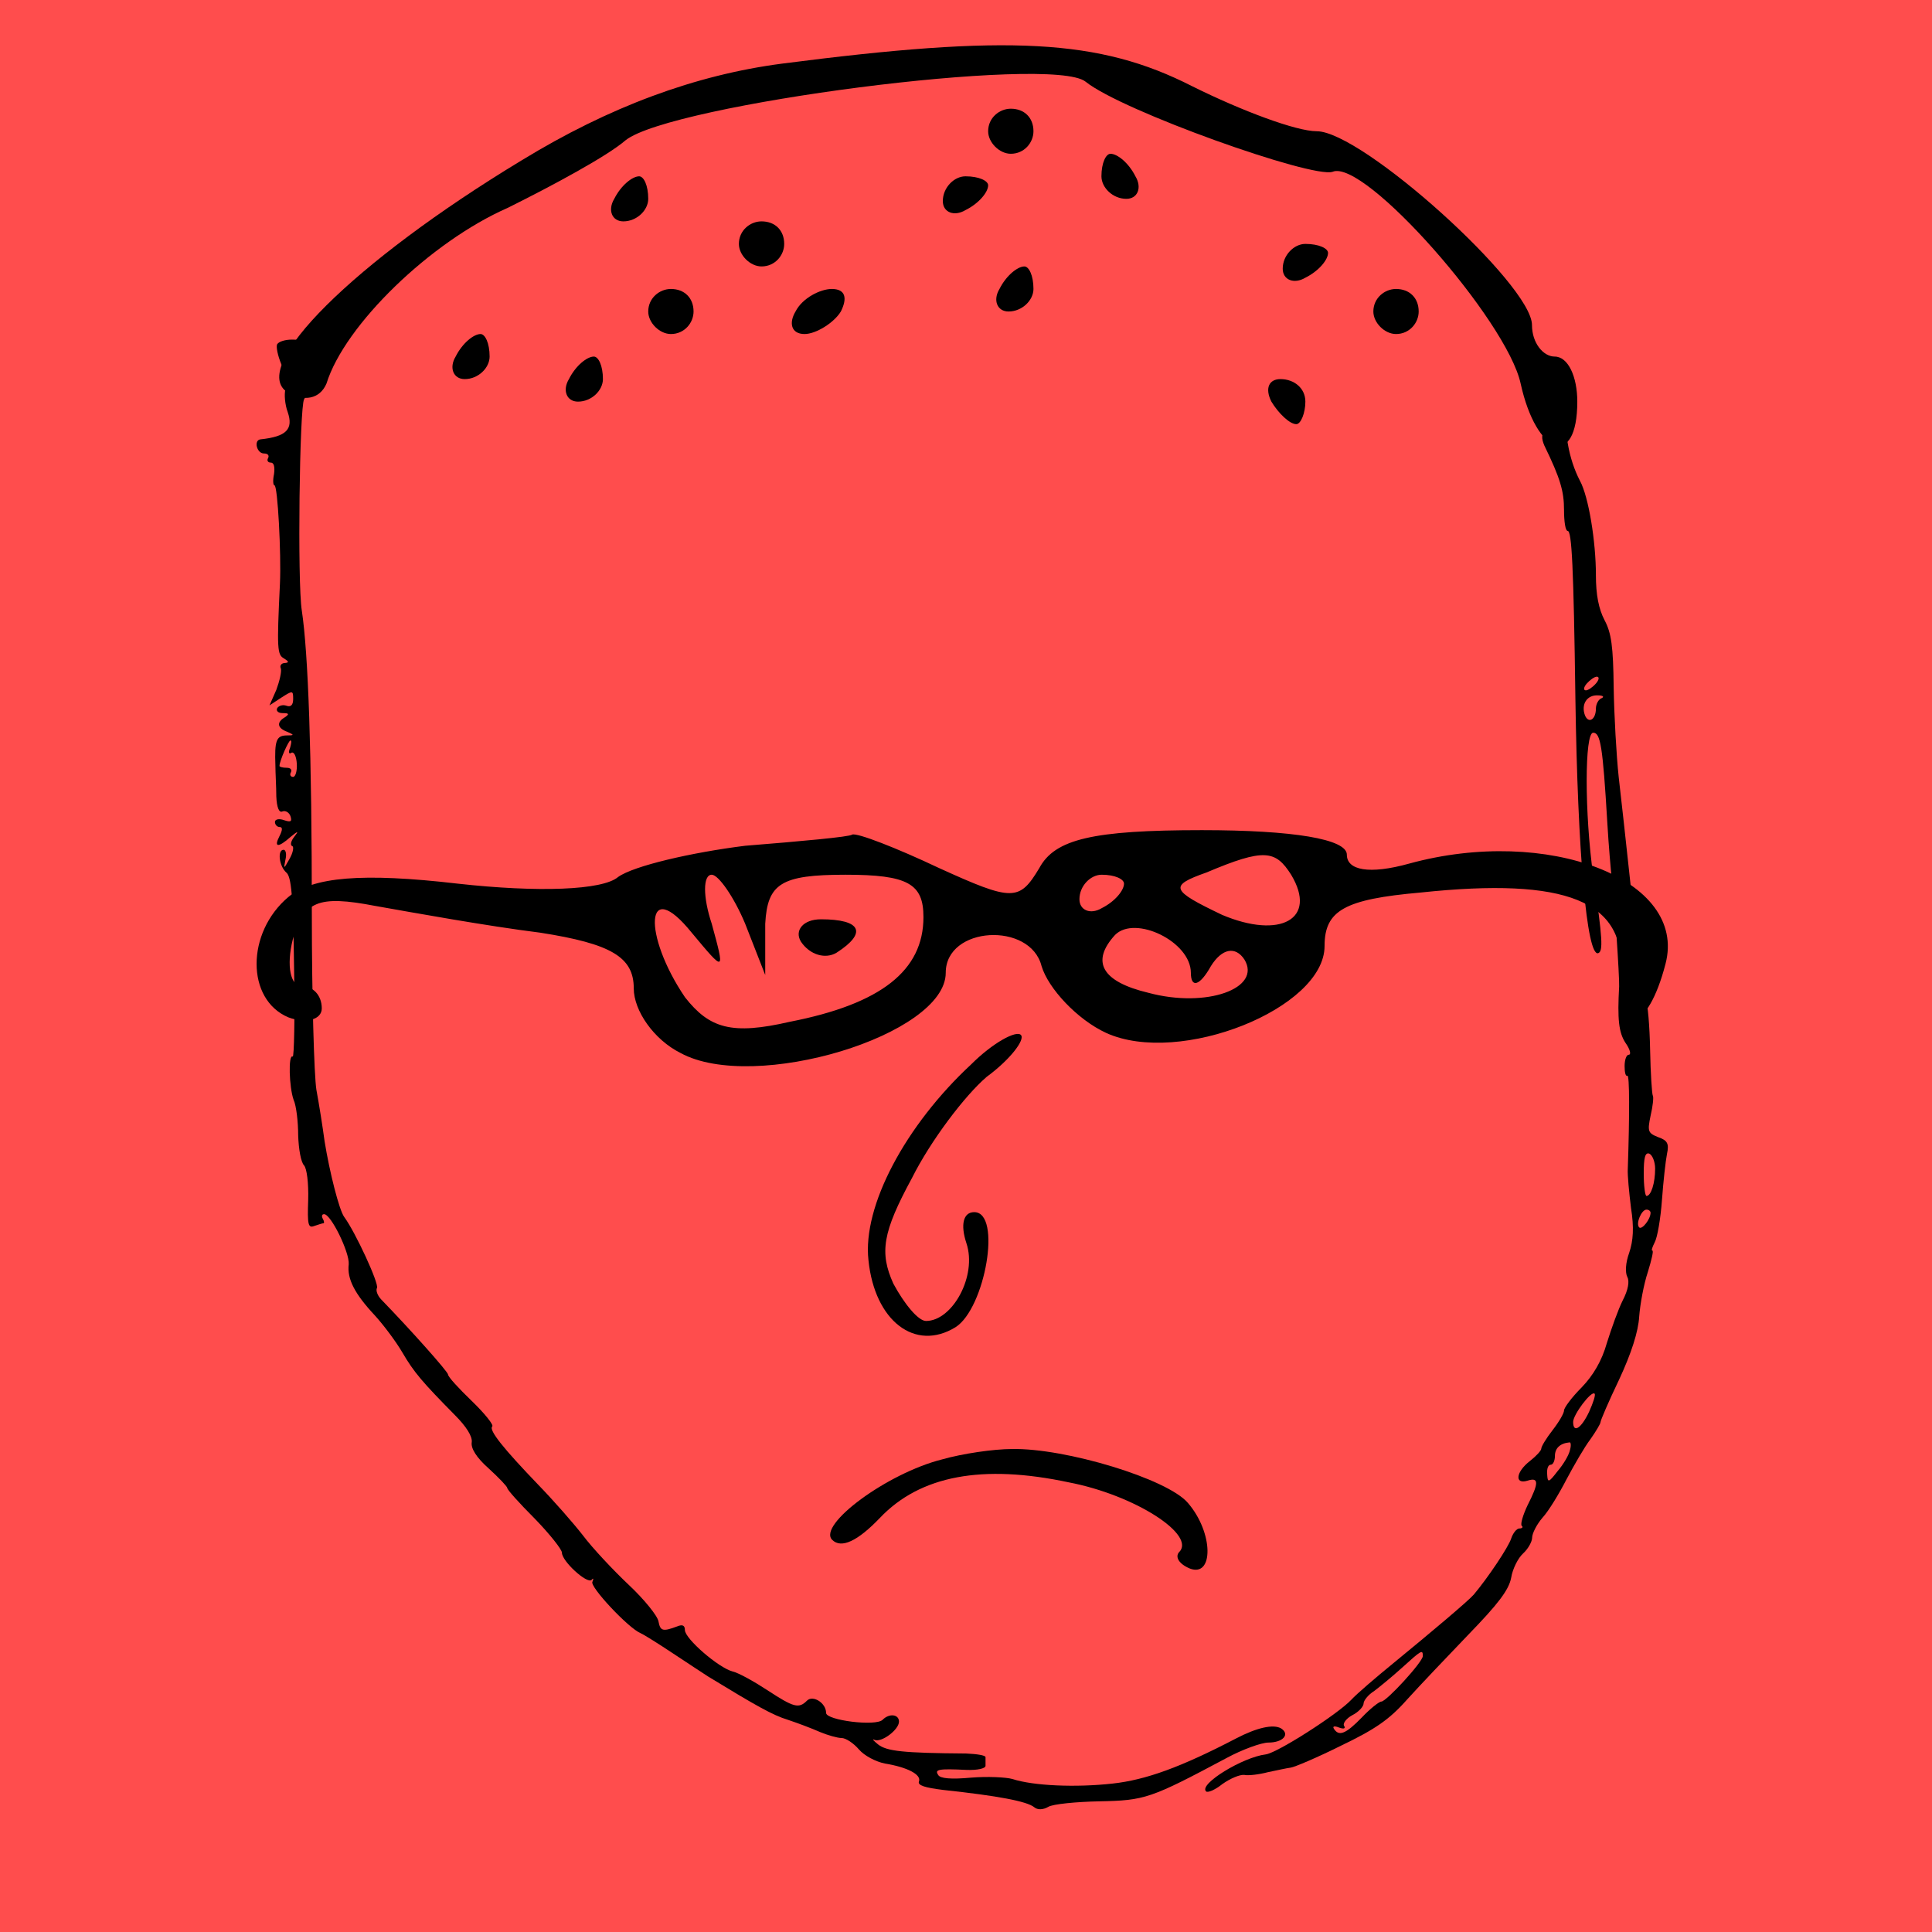
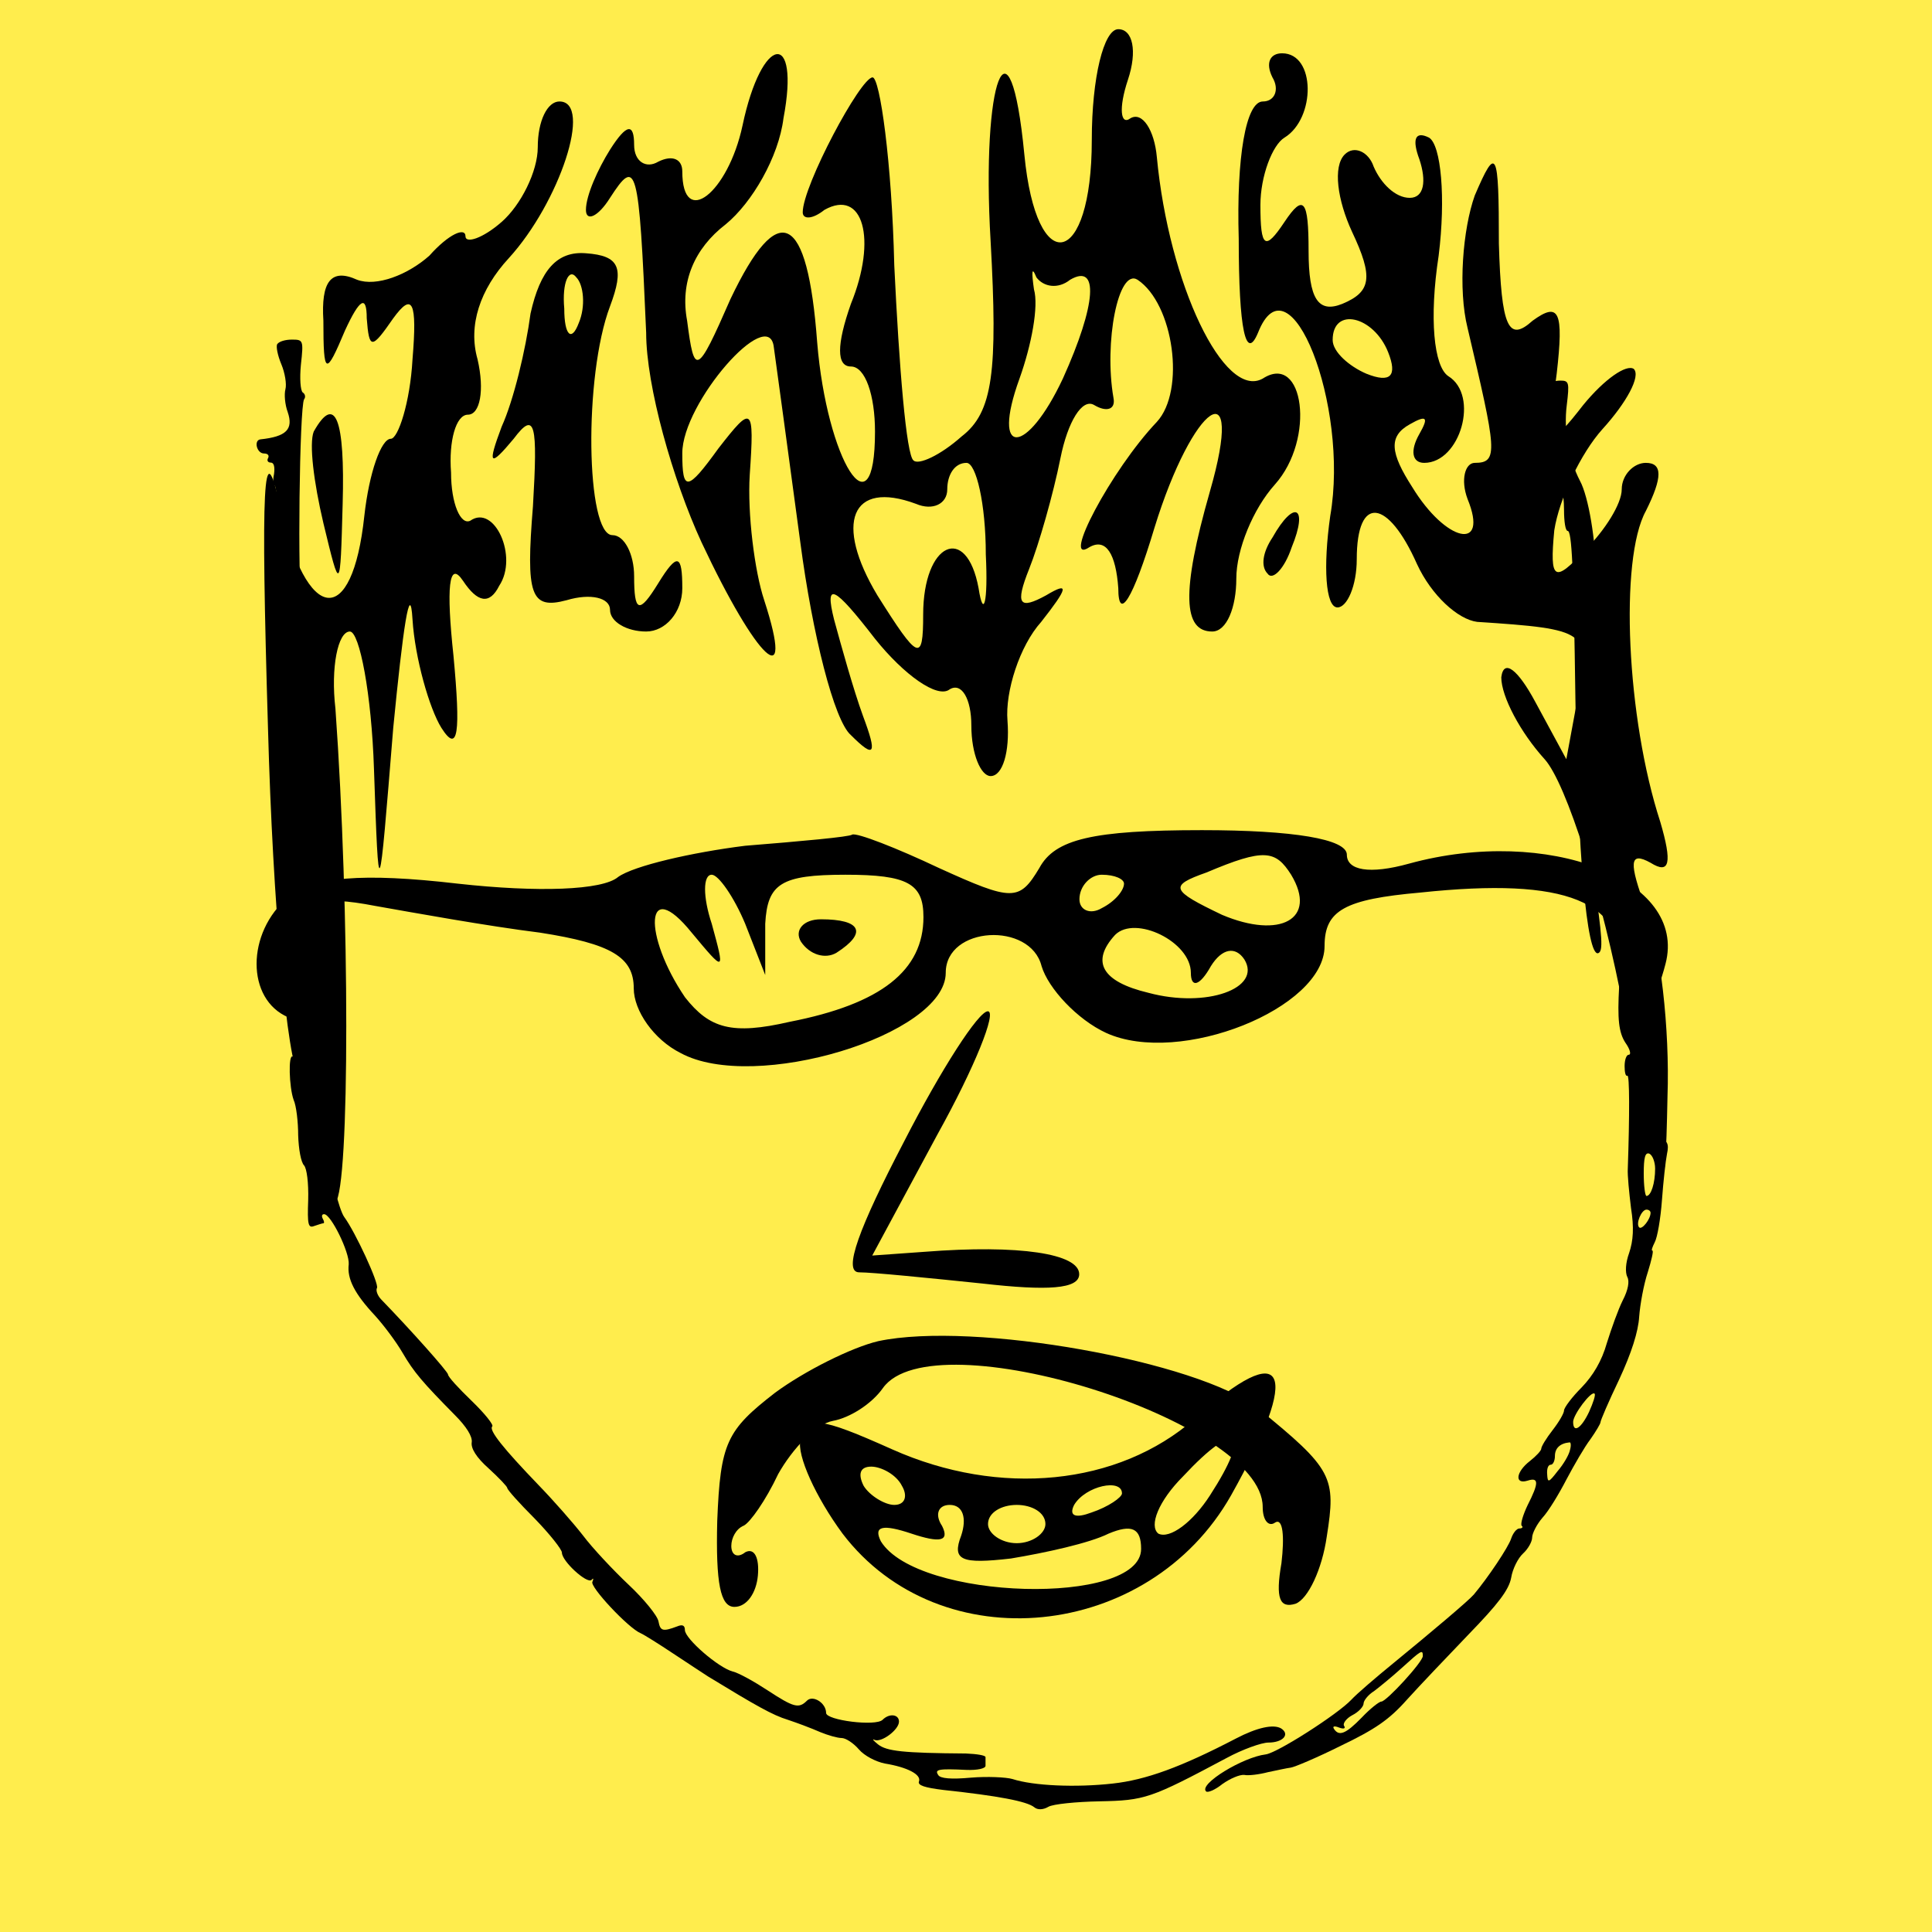
<svg xmlns="http://www.w3.org/2000/svg" width="256" height="256" viewBox="0 0 256 256" fill="none">
-   <g id="Frame 41">
-     <rect width="256" height="256" fill="#FF4D4D" />
+   <g id="Frame 44">
+     <rect width="256" height="256" fill="#FFED4D" />
  </g>
  <g id="head">
    <path id="Vector" d="M36.733 45.604C36.552 45.905 36.794 47.112 37.276 48.259C37.759 49.406 38.001 50.915 37.82 51.579C37.639 52.243 37.759 53.631 38.121 54.597C38.906 56.89 37.94 57.856 34.5 58.218C33.595 58.339 34.017 60.089 34.983 60.089C35.466 60.089 35.707 60.331 35.526 60.693C35.345 60.995 35.466 61.296 35.888 61.296C36.311 61.296 36.431 61.9 36.311 62.805C36.13 63.65 36.19 64.314 36.371 64.314C36.794 64.314 37.276 73.428 37.095 77.291C36.673 86.043 36.733 86.767 37.639 87.25C38.303 87.672 38.303 87.793 37.759 87.853C37.276 87.853 37.035 88.216 37.216 88.578C37.337 89 37.035 90.268 36.612 91.415L35.707 93.467L37.276 92.441C38.785 91.475 38.846 91.475 38.846 92.622C38.846 93.406 38.544 93.708 38.001 93.527C37.518 93.346 36.975 93.467 36.733 93.829C36.552 94.191 36.854 94.493 37.458 94.493C38.303 94.493 38.363 94.613 37.759 95.036C36.612 95.7 36.733 96.484 38.061 96.967C39.027 97.39 39.027 97.45 37.88 97.45C36.612 97.51 36.371 98.174 36.492 101.434C36.492 102.399 36.612 104.27 36.612 105.538C36.673 106.987 36.975 107.711 37.397 107.53C37.82 107.349 38.303 107.65 38.484 108.133C38.725 108.858 38.544 108.978 37.639 108.677C36.975 108.435 36.431 108.556 36.431 108.918C36.431 109.28 36.733 109.582 37.035 109.582C37.458 109.582 37.458 109.944 37.035 110.789C36.25 112.298 36.854 112.358 38.484 110.91C39.51 110.065 39.63 110.065 38.966 110.91C38.544 111.453 38.423 111.996 38.725 112.117C38.966 112.177 38.846 112.962 38.363 113.807C37.578 115.195 37.578 115.195 37.82 113.928C38.001 113.203 37.88 112.6 37.578 112.6C36.733 112.6 36.975 114.773 37.94 115.618C38.604 116.161 38.846 118.696 38.966 128.293C39.087 134.871 38.966 140.122 38.785 140.002C38.182 139.64 38.303 144.046 38.906 145.736C39.268 146.52 39.51 148.693 39.51 150.444C39.57 152.254 39.872 154.005 40.294 154.427C40.656 154.85 40.898 156.721 40.837 159.014C40.717 162.273 40.837 162.756 41.622 162.455C42.165 162.273 42.709 162.092 42.829 162.092C43.01 162.092 42.95 161.791 42.769 161.489C42.588 161.127 42.648 160.885 42.95 160.885C43.855 160.885 46.33 165.955 46.209 167.525C45.968 169.456 46.994 171.448 49.71 174.345C50.857 175.612 52.486 177.785 53.331 179.234C54.84 181.829 55.987 183.157 60.272 187.503C61.781 189.012 62.626 190.339 62.506 191.124C62.385 191.909 63.109 193.116 64.739 194.564C66.127 195.832 67.213 196.979 67.213 197.16C67.213 197.401 68.843 199.212 70.835 201.204C72.827 203.256 74.456 205.308 74.456 205.73C74.456 206.877 77.776 209.895 78.379 209.352C78.621 209.05 78.681 209.171 78.5 209.593C78.078 210.197 83.268 215.75 84.898 216.414C85.32 216.595 87.252 217.802 89.244 219.13C91.236 220.458 93.288 221.785 93.831 222.147C100.168 226.01 102.402 227.278 104.393 227.881C105.661 228.304 107.592 229.028 108.679 229.511C109.705 229.934 110.972 230.296 111.515 230.296C112.059 230.296 113.085 230.96 113.809 231.805C114.533 232.65 116.042 233.434 117.249 233.676C120.207 234.159 122.078 235.124 121.776 236.03C121.535 236.573 122.561 236.875 124.975 237.176C132.278 237.961 136.081 238.685 137.046 239.47C137.469 239.832 138.193 239.832 138.917 239.41C139.521 239.047 142.599 238.746 145.677 238.685C151.713 238.565 152.437 238.323 162.517 232.951C164.629 231.805 167.164 230.899 168.07 230.899C170.001 230.899 170.967 229.813 169.76 229.028C168.734 228.425 166.561 228.907 163.784 230.356C156.481 234.159 151.834 235.849 147.428 236.331C142.539 236.875 136.926 236.633 134.149 235.728C133.304 235.486 130.83 235.366 128.657 235.547C126.061 235.788 124.552 235.667 124.311 235.185C123.828 234.46 124.311 234.34 128.053 234.521C129.502 234.581 130.588 234.34 130.588 233.977C130.588 233.615 130.588 233.132 130.588 232.831C130.588 232.589 129.441 232.408 127.993 232.348C119.664 232.287 117.491 232.046 116.344 231.141C115.74 230.658 115.499 230.356 115.861 230.537C116.766 230.96 119.12 229.209 119.12 228.123C119.12 227.157 117.853 226.976 116.948 227.881C116.042 228.787 109.463 227.942 109.463 226.976C109.463 225.648 107.713 224.562 106.928 225.346C105.842 226.433 105.178 226.252 101.677 223.958C99.927 222.811 97.875 221.665 97.09 221.484C95.219 221.001 90.753 217.138 90.753 215.991C90.753 215.388 90.451 215.206 89.727 215.508C87.795 216.233 87.493 216.112 87.252 214.844C87.131 214.12 85.381 211.947 83.329 210.016C81.277 208.084 78.5 205.127 77.233 203.437C75.965 201.807 73.309 198.789 71.378 196.798C66.731 191.969 64.739 189.494 65.222 189.012C65.463 188.83 64.196 187.261 62.506 185.632C60.755 183.942 59.367 182.433 59.367 182.131C59.367 181.769 54.418 176.216 50.555 172.232C50.012 171.689 49.77 170.965 49.951 170.663C50.253 170.12 47.115 163.3 45.606 161.247C44.942 160.342 43.674 155.332 43.01 151.228C42.769 149.417 42.286 146.339 41.924 144.408C41.622 142.537 41.32 132.035 41.32 121.17C41.32 99.623 40.837 86.525 39.992 80.912C39.389 77.17 39.691 53.933 40.294 52.907C40.536 52.605 40.415 52.182 40.113 52.001C39.811 51.76 39.691 50.13 39.872 48.32C40.234 45.06 40.173 45 38.665 45C37.82 45 36.975 45.241 36.733 45.604ZM38.423 99.14C38.182 99.683 38.303 99.985 38.604 99.744C38.966 99.563 39.268 100.227 39.328 101.192C39.389 102.158 39.148 102.943 38.846 102.943C38.484 102.943 38.363 102.641 38.544 102.339C38.725 101.977 38.484 101.735 38.001 101.735C37.458 101.735 37.035 101.615 37.035 101.494C37.035 100.83 38.242 98.114 38.484 98.114C38.665 98.114 38.604 98.537 38.423 99.14Z" fill="black" />
    <path id="Vector_2" d="M205.129 51.036C204.948 51.337 204.948 52.605 205.189 53.752C205.431 55.14 205.31 56.226 204.827 56.77C204.224 57.494 204.224 58.097 204.646 59.063C206.759 63.409 207.241 65.099 207.241 67.573C207.241 69.082 207.422 70.35 207.724 70.35C208.267 70.35 208.509 74.937 208.75 92.682C209.052 112.962 210.259 126.784 211.768 126.301C212.432 126.059 212.372 124.43 211.104 115.98C209.957 107.771 209.957 97.088 211.104 97.088C212.07 97.088 212.372 98.838 212.975 108.978C213.156 112.117 213.458 115.497 213.579 116.523C213.881 118.816 214.605 129.5 214.545 130.707C214.303 135.052 214.484 136.803 215.39 138.191C215.993 139.036 216.174 139.76 215.812 139.76C215.51 139.76 215.269 140.424 215.269 141.269C215.269 142.054 215.39 142.657 215.631 142.537C215.933 142.356 215.933 147.848 215.691 154.85C215.631 155.695 215.872 158.048 216.114 160.04C216.536 162.696 216.416 164.386 215.872 166.016C215.39 167.343 215.329 168.611 215.631 169.214C215.933 169.758 215.752 170.904 215.027 172.293C214.424 173.5 213.519 176.035 212.915 177.966C212.251 180.32 211.104 182.252 209.595 183.821C208.267 185.149 207.241 186.537 207.241 186.899C207.241 187.261 206.578 188.408 205.733 189.494C204.888 190.581 204.224 191.667 204.224 191.969C204.224 192.21 203.56 192.935 202.715 193.599C200.844 195.047 200.663 196.737 202.413 196.194C203.922 195.711 203.922 196.496 202.413 199.453C201.809 200.721 201.447 201.928 201.628 202.169C201.87 202.35 201.689 202.531 201.326 202.531C200.964 202.531 200.481 203.135 200.24 203.859C199.878 205.006 197.162 209.05 195.291 211.283C194.566 212.128 189.617 216.293 184.608 220.397C182.314 222.268 179.779 224.441 179.055 225.226C177.244 227.157 169.217 232.287 167.708 232.469C164.69 232.831 158.835 236.392 159.801 237.357C159.982 237.599 161.008 237.176 161.974 236.392C163 235.667 164.267 235.124 164.871 235.185C165.414 235.305 166.863 235.124 168.009 234.822C169.156 234.581 170.544 234.279 171.027 234.219C171.51 234.159 174.528 232.891 177.667 231.322C182.193 229.149 184.064 227.881 186.418 225.226C188.108 223.355 191.79 219.492 194.627 216.534C198.49 212.551 199.938 210.68 200.24 209.05C200.421 207.903 201.145 206.455 201.809 205.851C202.473 205.248 203.016 204.282 203.016 203.739C203.016 203.195 203.62 201.988 204.405 201.083C205.189 200.238 206.578 197.944 207.543 196.073C208.569 194.142 209.957 191.728 210.742 190.702C211.466 189.675 212.07 188.649 212.07 188.468C212.07 188.227 213.156 185.692 214.545 182.795C216.174 179.294 217.08 176.457 217.2 174.466C217.321 172.836 217.804 170.18 218.347 168.551C218.83 166.981 219.132 165.714 218.951 165.714C218.77 165.714 218.951 165.231 219.252 164.627C219.615 163.963 220.037 161.489 220.218 159.014C220.399 156.54 220.701 153.823 220.882 152.918C221.184 151.53 220.942 151.107 219.735 150.685C218.347 150.142 218.287 149.9 218.709 147.848C219.011 146.581 219.132 145.373 219.011 145.192C218.89 145.011 218.709 142.235 218.649 139.096C218.589 136.018 218.347 132.94 218.045 132.397C217.744 131.854 217.381 130.103 217.261 128.474C216.838 124.49 215.209 109.159 214.484 102.943C214.182 100.106 213.881 94.794 213.82 91.052C213.76 85.68 213.519 83.87 212.613 82.18C211.829 80.671 211.466 78.8 211.466 76.204C211.466 71.738 210.501 65.823 209.354 63.711C207.845 60.813 207.181 57.011 207.604 53.691C207.966 50.673 207.905 50.432 206.759 50.432C206.034 50.432 205.31 50.673 205.129 51.036ZM211.466 90.569C211.044 91.052 210.44 91.475 210.139 91.475C209.776 91.475 209.837 91.052 210.259 90.569C210.682 90.087 211.285 89.664 211.587 89.664C211.949 89.664 211.889 90.087 211.466 90.569ZM212.251 92.501C211.829 92.622 211.466 93.285 211.466 93.889C211.466 95.338 210.501 95.941 210.018 94.794C209.475 93.346 210.259 92.078 211.708 92.139C212.372 92.139 212.613 92.32 212.251 92.501ZM219.313 154.85C219.313 156.781 218.77 158.471 218.166 158.471C217.985 158.471 217.804 157.143 217.804 155.513C217.804 153.401 217.985 152.677 218.528 152.858C218.951 153.039 219.313 153.944 219.313 154.85ZM218.709 160.704C218.709 161.549 217.562 162.998 217.2 162.636C216.717 162.153 217.502 160.282 218.166 160.282C218.468 160.282 218.709 160.463 218.709 160.704ZM210.561 187.08C209.535 189.253 208.449 189.977 208.449 188.408C208.449 187.442 210.863 184.243 211.285 184.666C211.466 184.787 211.104 185.873 210.561 187.08ZM208.026 192.15C207.905 192.754 207.181 194.021 206.396 194.927C205.189 196.496 205.069 196.496 205.008 195.349C204.948 194.625 205.129 194.082 205.491 194.082C205.793 194.082 206.034 193.538 206.034 192.935C206.034 191.909 206.698 191.245 207.966 191.124C208.147 191.064 208.207 191.547 208.026 192.15ZM188.531 219.431C188.531 220.216 183.702 225.467 183.038 225.467C182.737 225.467 181.529 226.433 180.443 227.58C178.33 229.752 177.425 230.115 176.761 229.089C176.52 228.726 176.822 228.666 177.425 228.907C178.089 229.149 178.33 229.028 178.089 228.666C177.908 228.364 178.391 227.7 179.175 227.278C180.02 226.855 180.684 226.131 180.684 225.709C180.684 225.346 181.288 224.562 182.073 224.079C182.797 223.536 184.487 222.147 185.754 221.001C188.35 218.647 188.531 218.526 188.531 219.431Z" fill="black" />
  </g>
  <g id="hair">
-     <path id="Vector" d="M103.61 8.433C92.201 9.926 80.791 14.106 69.081 21.272C46.862 34.707 32.75 48.74 38.155 52.024C40.257 53.218 42.358 52.92 43.259 50.83C45.661 43.067 57.071 32.02 67.279 27.542C73.285 24.556 80.491 20.674 82.893 18.585C88.898 13.807 139.341 7.239 143.845 10.822C148.649 14.703 173.87 23.66 176.572 22.765C180.776 20.973 199.692 42.47 201.494 50.83C203.595 60.384 209 62.175 209 53.218C209 49.934 207.799 47.247 205.997 47.247C204.496 47.247 202.995 45.456 202.995 43.067C202.995 37.693 180.476 17.39 174.471 17.39C171.768 17.39 164.562 14.703 157.957 11.419C145.646 5.149 133.636 4.552 103.61 8.433Z" fill="black" />
-     <path id="Vector_2" d="M130.934 17.39C130.934 18.883 132.435 20.376 133.936 20.376C135.738 20.376 136.939 18.883 136.939 17.39C136.939 15.599 135.738 14.405 133.936 14.405C132.435 14.405 130.934 15.599 130.934 17.39Z" fill="black" />
-     <path id="Vector_3" d="M145.946 23.362C145.946 24.855 147.448 26.347 149.249 26.347C150.751 26.347 151.351 24.855 150.45 23.362C149.549 21.57 148.048 20.376 147.147 20.376C146.547 20.376 145.946 21.57 145.946 23.362Z" fill="black" />
-     <path id="Vector_4" d="M81.391 26.347C80.491 27.84 81.091 29.333 82.593 29.333C84.394 29.333 85.895 27.84 85.895 26.347C85.895 24.556 85.295 23.362 84.694 23.362C83.793 23.362 82.292 24.556 81.391 26.347Z" fill="black" />
-     <path id="Vector_5" d="M124.929 26.646C124.929 28.139 126.43 28.736 127.931 27.84C129.733 26.944 130.934 25.452 130.934 24.556C130.934 23.959 129.733 23.362 127.931 23.362C126.43 23.362 124.929 24.855 124.929 26.646Z" fill="black" />
-     <path id="Vector_6" d="M97.906 32.319C97.906 33.812 99.407 35.304 100.908 35.304C102.71 35.304 103.911 33.812 103.911 32.319C103.911 30.527 102.71 29.333 100.908 29.333C99.407 29.333 97.906 30.527 97.906 32.319Z" fill="black" />
-     <path id="Vector_7" d="M169.967 35.603C169.967 37.096 171.468 37.693 172.969 36.797C174.771 35.901 175.972 34.409 175.972 33.513C175.972 32.916 174.771 32.319 172.969 32.319C171.468 32.319 169.967 33.812 169.967 35.603Z" fill="black" />
-     <path id="Vector_8" d="M132.435 38.29C131.534 39.783 132.135 41.276 133.636 41.276C135.437 41.276 136.939 39.783 136.939 38.29C136.939 36.499 136.338 35.304 135.738 35.304C134.837 35.304 133.336 36.499 132.435 38.29Z" fill="black" />
-     <path id="Vector_9" d="M85.895 41.276C85.895 42.769 87.397 44.261 88.898 44.261C90.7 44.261 91.9 42.769 91.9 41.276C91.9 39.484 90.7 38.29 88.898 38.29C87.397 38.29 85.895 39.484 85.895 41.276Z" fill="black" />
-     <path id="Vector_10" d="M105.412 41.276C104.511 42.769 104.811 44.261 106.613 44.261C108.114 44.261 110.516 42.769 111.417 41.276C112.318 39.484 112.018 38.29 110.216 38.29C108.715 38.29 106.313 39.484 105.412 41.276Z" fill="black" />
-     <path id="Vector_11" d="M181.977 41.276C181.977 42.769 183.478 44.261 184.98 44.261C186.781 44.261 187.982 42.769 187.982 41.276C187.982 39.484 186.781 38.29 184.98 38.29C183.478 38.29 181.977 39.484 181.977 41.276Z" fill="black" />
-     <path id="Vector_12" d="M60.374 47.247C59.473 48.74 60.073 50.233 61.575 50.233C63.376 50.233 64.877 48.74 64.877 47.247C64.877 45.456 64.277 44.261 63.676 44.261C62.776 44.261 61.274 45.456 60.374 47.247Z" fill="black" />
-     <path id="Vector_13" d="M75.386 50.233C74.486 51.726 75.086 53.218 76.587 53.218C78.389 53.218 79.89 51.726 79.89 50.233C79.89 48.441 79.29 47.247 78.689 47.247C77.788 47.247 76.287 48.441 75.386 50.233Z" fill="black" />
-     <path id="Vector_14" d="M168.466 53.218C169.366 54.711 170.868 56.204 171.768 56.204C172.369 56.204 172.969 54.711 172.969 53.218C172.969 51.427 171.468 50.233 169.667 50.233C168.165 50.233 167.565 51.427 168.466 53.218Z" fill="black" />
+     <path id="Vector" d="M144.668 18.555C144.668 35.474 137.327 37.07 135.731 20.47C133.816 0.677 129.986 10.573 131.262 31.962C132.22 49.201 131.581 54.629 127.432 57.821C124.56 60.375 121.687 61.652 121.049 61.013C120.091 60.375 119.134 48.563 118.495 35.155C118.176 21.428 116.58 10.254 115.623 10.254C114.027 10.254 106.366 24.62 106.366 28.132C106.366 29.089 107.643 29.089 109.239 27.812C114.346 24.939 116.261 31.643 112.75 40.263C110.835 45.69 110.835 48.563 112.75 48.563C114.665 48.563 115.942 52.394 115.942 57.182C115.942 71.229 109.558 61.013 108.281 45.371C107.005 28.132 103.175 26.216 96.791 39.624C92.323 49.84 92.003 49.84 91.046 42.497C90.088 37.39 92.003 32.92 96.153 29.728C99.664 26.855 103.175 20.789 103.813 15.681C106.047 3.869 100.94 4.508 98.387 16.639C96.472 25.578 90.407 30.366 90.407 22.705C90.407 21.108 89.131 20.47 87.216 21.428C85.62 22.385 84.024 21.428 84.024 19.193C84.024 16.32 83.067 16.32 80.832 19.831C79.236 22.385 77.64 25.897 77.64 27.812C77.64 29.409 79.236 28.77 80.832 26.216C84.343 20.789 84.662 21.747 85.62 44.094C85.62 51.117 89.131 63.567 92.961 71.867C100.302 87.51 105.409 92.299 101.26 79.529C99.983 75.698 99.025 68.037 99.344 62.929C99.983 53.671 99.664 53.671 95.195 59.417C91.046 65.163 90.407 65.163 90.407 60.056C90.407 53.352 101.898 40.263 102.536 46.009C102.855 48.244 104.451 60.056 106.047 71.867C107.643 83.999 110.516 95.491 112.75 97.407C115.942 100.599 116.261 99.96 114.346 94.853C113.069 91.341 111.473 85.595 110.516 82.083C109.239 76.975 110.516 77.614 115.942 84.637C119.772 89.426 124.24 92.618 125.836 91.341C127.432 90.383 128.709 92.618 128.709 96.13C128.709 99.96 129.986 102.834 131.262 102.834C132.858 102.834 133.816 99.641 133.496 95.491C133.177 91.66 135.092 85.595 137.965 82.402C141.476 77.933 141.795 76.975 138.603 78.891C135.092 80.806 134.454 80.168 136.369 75.379C137.646 72.187 139.561 65.483 140.518 60.694C141.476 55.906 143.391 52.713 144.987 53.671C146.583 54.629 147.859 54.309 147.54 52.713C146.264 45.371 148.179 35.474 150.732 37.07C155.52 40.263 157.116 51.755 153.285 55.906C147.221 62.29 140.518 75.06 144.349 72.506C146.583 71.229 147.859 73.464 148.179 77.933C148.179 82.402 150.094 79.529 152.966 69.952C158.073 53.352 165.095 48.563 160.307 65.163C156.477 78.572 156.796 83.679 160.627 83.679C162.542 83.679 163.818 80.487 163.818 76.656C163.818 72.825 166.053 67.398 168.925 64.206C174.351 58.14 172.755 46.648 167.329 50.159C162.222 53.032 154.881 37.709 153.285 20.789C152.966 17.277 151.37 14.724 149.775 15.681C148.498 16.639 148.179 14.404 149.455 10.573C150.732 6.743 150.094 3.869 148.179 3.869C146.264 3.869 144.668 10.254 144.668 18.555ZM141.795 37.07C145.625 34.836 145.306 40.263 140.838 50.159C136.05 60.375 131.262 60.694 135.092 50.159C136.688 45.69 137.646 40.582 137.007 38.347C136.688 36.113 136.688 35.155 137.327 36.751C138.284 38.028 140.199 38.347 141.795 37.07ZM130.624 73.464C130.943 79.848 130.305 82.083 129.666 77.933C128.07 69.314 122.325 71.867 122.325 81.445C122.325 87.829 121.687 87.51 116.261 78.891C110.516 69.314 112.75 63.567 121.368 66.76C123.602 67.717 125.517 66.76 125.517 64.844C125.517 62.929 126.475 61.333 128.07 61.333C129.347 61.333 130.624 66.76 130.624 73.464Z" fill="black" />
+     <path id="Vector_2" d="M168.606 10.254C169.564 11.85 168.925 13.447 167.329 13.447C165.095 13.447 163.818 20.789 164.138 31.643C164.138 43.774 165.095 47.924 166.691 44.093C170.84 33.559 178.82 53.671 176.266 68.356C175.309 75.06 175.628 80.487 177.224 80.487C178.501 80.487 179.777 77.614 179.777 74.102C179.777 65.482 183.927 66.121 187.757 74.74C189.672 78.891 193.183 82.083 195.736 82.402C210.418 83.36 210.737 83.679 209.142 91.979L207.546 100.599L203.396 92.937C201.162 88.787 199.247 87.191 198.928 89.745C198.928 92.299 201.481 97.087 204.673 100.599C207.546 103.791 212.333 118.795 215.206 134.119C220.313 160.935 220.632 161.254 220.951 145.292C221.27 136.354 219.994 125.18 218.079 120.392C215.844 114.326 215.844 112.73 218.717 114.326C221.27 115.922 221.589 114.326 219.994 108.899C215.525 95.172 214.568 74.102 218.079 67.717C220.313 63.248 220.313 61.332 218.079 61.332C216.483 61.332 214.887 62.928 214.887 64.844C214.887 66.759 212.652 70.271 210.099 72.825C205.95 77.294 205.311 76.975 205.95 70.271C206.588 66.121 209.461 60.055 212.333 56.863C215.525 53.351 217.44 49.84 216.483 48.882C215.525 48.243 212.652 50.159 209.78 53.671C205.311 59.417 204.992 59.098 206.269 49.52C207.226 41.22 206.588 39.943 203.077 42.497C199.885 45.37 198.928 43.455 198.609 32.282C198.609 19.831 198.29 19.193 195.417 25.897C193.821 30.366 193.183 38.347 194.459 43.455C198.29 59.736 198.609 61.332 195.417 61.332C194.14 61.332 193.502 63.567 194.459 66.121C197.332 73.144 191.587 71.867 187.118 64.525C184.246 60.055 183.927 57.821 186.799 56.224C189.033 54.948 189.353 55.267 188.076 57.502C186.799 59.736 187.118 61.332 188.714 61.332C193.502 61.332 196.055 52.394 191.906 49.84C189.991 48.563 189.353 42.178 190.629 33.878C191.587 26.216 190.948 19.193 189.353 18.235C187.437 17.277 187.118 18.554 188.076 21.108C189.033 23.981 188.714 26.216 186.799 26.216C184.884 26.216 182.969 24.301 182.011 22.066C181.373 20.151 179.458 19.193 178.181 20.47C176.585 22.066 177.224 26.535 179.139 30.685C182.011 36.751 181.692 38.666 177.862 40.263C174.67 41.539 173.394 39.624 173.394 33.239C173.394 26.535 172.755 25.578 170.202 29.408C167.648 33.239 167.01 32.92 167.01 27.174C167.01 23.343 168.606 19.193 170.202 18.235C174.351 15.681 174.351 7.062 169.883 7.062C168.287 7.062 167.648 8.339 168.606 10.254ZM183.927 46.647C185.203 49.84 184.246 50.797 181.054 49.52C178.82 48.563 176.585 46.647 176.585 45.051C176.585 40.582 182.011 41.859 183.927 46.647Z" fill="black" />
+     <path id="Vector_3" d="M71.257 19.512C71.257 22.704 69.023 27.174 66.469 29.408C63.916 31.643 61.681 32.282 61.681 31.324C61.681 30.047 59.447 31.005 56.894 33.878C54.021 36.432 49.872 38.028 47.319 37.07C43.808 35.474 42.531 37.389 42.85 42.497C42.85 49.84 43.169 49.84 45.723 43.774C47.638 39.624 48.595 38.986 48.595 42.178C48.914 46.328 49.234 46.328 52.106 42.178C54.66 38.666 55.298 39.943 54.66 47.605C54.34 53.351 52.745 58.14 51.787 58.14C50.51 58.14 48.914 62.609 48.276 68.356C46.68 83.36 40.616 82.721 37.105 67.079C34.871 56.863 34.551 64.206 35.509 96.449C36.147 120.072 38.062 140.823 39.658 142.738C41.254 144.335 42.531 149.123 42.531 153.592C42.531 157.743 43.488 160.296 44.446 159.339C46.361 157.423 46.361 120.711 44.446 93.895C43.808 88.468 44.765 83.679 46.361 83.679C47.638 83.679 49.234 91.979 49.553 101.876C50.191 120.392 50.191 120.072 52.106 96.449C53.383 83.36 54.34 76.656 54.66 82.083C54.979 87.191 56.894 93.895 58.49 96.449C60.724 99.96 61.043 97.087 60.086 86.871C59.128 77.933 59.447 74.102 61.362 76.975C63.277 79.848 64.873 80.167 66.15 77.614C68.703 73.783 65.512 66.759 62.32 68.994C61.043 69.632 59.766 66.759 59.766 62.609C59.447 58.459 60.405 54.947 62.001 54.947C63.597 54.947 64.235 51.755 63.277 47.605C62.001 43.136 63.597 38.347 67.427 34.197C74.129 26.855 78.598 13.446 74.129 13.446C72.534 13.446 71.257 16 71.257 19.512Z" fill="black" />
+     <path id="Vector_4" d="M70.299 41.539C69.661 46.328 68.065 53.032 66.469 56.544C64.554 61.652 64.873 61.971 68.065 58.14C70.938 54.309 71.257 56.224 70.619 67.079C69.661 78.891 70.299 80.806 75.087 79.529C78.279 78.571 80.832 79.21 80.832 80.806C80.832 82.402 83.067 83.679 85.62 83.679C88.173 83.679 90.408 81.125 90.408 77.933C90.408 73.463 89.769 73.144 87.216 77.294C84.662 81.444 84.024 81.125 84.024 76.337C84.024 73.463 82.747 70.909 81.151 70.909C77.641 70.909 77.321 49.84 80.832 40.582C82.747 35.474 82.109 33.878 77.641 33.559C73.81 33.239 71.576 35.793 70.299 41.539ZM76.683 42.816C75.725 45.37 74.768 44.413 74.768 40.901C74.449 37.389 75.406 35.474 76.364 36.751C77.321 37.709 77.641 40.582 76.683 42.816Z" fill="black" />
+     <path id="Vector_5" d="M41.573 57.182C40.935 58.779 41.573 63.886 42.85 69.313C45.084 78.571 45.084 78.571 45.404 66.76C45.723 55.586 44.446 52.074 41.573 57.182Z" fill="black" />
+     <path id="Vector_6" d="M168.606 71.229C167.329 73.144 167.01 75.06 167.968 76.017C168.606 76.975 170.202 75.379 171.16 72.506C173.394 67.079 171.479 66.121 168.606 71.229Z" fill="black" />
  </g>
  <g id="Frame 9">
    <path id="Vector" d="M98.74 112.067C91.653 112.953 83.976 114.724 81.909 116.201C79.842 117.972 71.279 118.268 60.649 117.087C47.952 115.61 41.456 116.201 38.208 118.858C32.597 123.583 32.597 132.441 38.208 134.803C40.57 135.689 42.637 135.099 42.637 133.622C42.637 131.851 41.456 130.669 39.979 130.669C38.503 130.669 37.912 128.012 38.798 124.469C40.275 119.449 42.046 118.563 49.724 120.039C54.743 120.925 64.487 122.697 71.574 123.583C81.023 125.059 83.976 126.831 83.976 130.965C83.976 133.917 86.633 137.756 90.177 139.528C99.921 144.843 125.315 137.166 125.315 128.898C125.315 122.697 136.535 122.106 138.012 128.012C138.897 130.965 142.736 135.099 146.575 136.87C156.319 141.299 175.512 133.622 175.512 125.354C175.512 120.63 178.169 119.154 188.209 118.268C207.697 116.201 215.374 119.449 214.784 128.898C214.193 137.756 218.327 136.87 220.689 127.717C223.642 116.496 205.04 109.409 186.732 114.429C181.417 115.906 178.465 115.315 178.465 113.248C178.465 111.181 171.378 110 159.271 110C144.803 110 139.783 111.181 137.716 115.02C135.059 119.449 134.173 119.449 124.429 115.02C118.818 112.362 113.503 110.295 112.913 110.591C112.618 110.886 106.122 111.476 98.74 112.067ZM171.083 115.906C174.626 121.811 169.606 124.469 161.929 121.221C155.138 117.972 154.842 117.382 159.862 115.61C167.539 112.362 169.016 112.657 171.083 115.906ZM98.74 122.402L101.397 129.193V122.402C101.692 117.087 103.464 115.906 112.027 115.906C120.295 115.906 122.362 117.087 122.362 121.516C122.362 128.602 116.752 133.032 104.645 135.394C96.968 137.166 94.015 136.28 90.767 132.146C85.157 123.878 85.452 115.906 91.653 123.583C96.082 128.898 96.082 128.898 94.31 122.402C93.129 118.858 93.129 115.906 94.31 115.906C95.196 115.906 97.263 118.858 98.74 122.402ZM148.937 117.087C148.937 117.972 147.756 119.449 145.984 120.335C144.508 121.221 143.031 120.63 143.031 119.154C143.031 117.382 144.508 115.906 145.984 115.906C147.756 115.906 148.937 116.496 148.937 117.087ZM157.795 128.898C157.795 130.965 158.976 130.669 160.453 128.012C161.929 125.65 163.701 125.354 164.882 127.126C167.244 130.965 159.862 133.622 152.185 131.555C145.984 130.079 144.508 127.421 147.756 123.878C150.413 121.221 157.795 124.764 157.795 128.898Z" fill="black" />
    <path id="Vector_2" d="M106.121 124.764C107.303 126.536 109.369 127.126 110.846 126.241C114.98 123.583 114.094 121.811 108.779 121.811C106.417 121.811 105.236 123.288 106.121 124.764Z" fill="black" />
  </g>
-   <g id="Frame 22">
-     <path id="Vector" d="M128.675 141.043C120.022 149.078 114.254 159.79 115.078 167.001C115.902 175.035 121.259 179.156 126.615 175.859C130.529 173.387 132.795 160.615 129.087 160.615C127.645 160.615 127.233 162.263 128.057 164.735C129.499 169.061 126.203 175.035 122.701 175.035C121.671 175.035 119.816 172.769 118.374 170.091C116.52 165.971 116.932 163.293 120.847 156.082C123.319 151.138 127.851 145.164 130.735 142.691C133.825 140.425 135.885 137.747 135.267 137.129C134.649 136.511 131.559 138.159 128.675 141.043Z" fill="black" />
+   <g id="Frame 25">
+     <path id="Vector" d="M119.775 151.295C113.846 162.66 111.622 168.59 113.846 168.59C115.575 168.59 122.987 169.331 130.152 170.072C138.8 171.06 143 170.813 143 168.837C143 166.119 135.094 164.884 122.493 165.872L115.575 166.366L124.223 150.307C129.164 141.412 132.129 134 130.894 134C129.658 134 124.717 141.659 119.775 151.295Z" fill="black" />
  </g>
-   <g id="Frame 31">
+   <g id="Frame 28">
    <g id="Group 39">
-       <path id="Vector" d="M124.847 193.374C117.555 195.201 108.319 202.053 110.263 204.032C111.478 205.25 113.666 204.184 116.583 201.139C121.93 195.506 130.194 193.983 141.618 196.419C150.368 198.094 158.632 203.423 156.201 205.707C155.715 206.316 156.201 207.229 157.66 207.838C160.819 209.056 160.819 203.119 157.417 199.16C154.743 195.963 141.132 191.852 134.083 192.004C131.652 192.004 127.52 192.613 124.847 193.374Z" fill="black" />
+       <path id="Vector" d="M158.304 187.996C148.161 196.872 132.438 198.393 118.237 192.054C108.601 187.743 106.825 187.489 106.065 190.786C105.557 192.814 108.093 198.393 111.644 203.212C124.577 220.202 152.218 217.413 163.123 198.14C172.506 181.403 170.477 177.092 158.304 187.996ZM160.333 198.14C158.051 201.69 155.008 203.972 153.486 203.212C152.218 202.197 153.486 198.901 156.783 195.604C163.883 187.996 165.912 189.518 160.333 198.14ZM119.505 196.872C120.266 198.14 120.012 199.408 118.491 199.408C117.223 199.408 115.194 198.14 114.433 196.872C113.672 195.35 113.926 194.336 115.447 194.336C116.715 194.336 118.744 195.35 119.505 196.872ZM148.668 197.886C148.668 198.393 146.893 199.661 144.61 200.422C142.582 201.183 141.567 200.929 142.328 199.408C143.85 196.872 148.668 195.858 148.668 197.886ZM127.366 203.465C126.098 206.762 127.366 207.269 133.96 206.508C138.524 205.748 144.357 204.48 146.893 203.212C149.936 201.944 151.204 202.451 151.204 205.24C151.204 212.848 121.534 212.087 116.715 204.226C115.701 202.197 116.969 201.944 120.773 203.212C124.577 204.48 125.845 204.226 124.83 202.197C123.816 200.676 124.323 199.408 125.845 199.408C127.62 199.408 128.127 201.183 127.366 203.465ZM138.524 201.944C138.524 203.212 136.749 204.48 134.72 204.48C132.692 204.48 130.917 203.212 130.917 201.944C130.917 200.422 132.692 199.408 134.72 199.408C136.749 199.408 138.524 200.422 138.524 201.944Z" fill="black" />
+     </g>
+   </g>
+   <g id="Frame 32">
+     <g id="Group">
+       <g id="Group 42">
+         <path id="Vector" d="M116.369 177.711C112.848 178.54 106.635 181.646 102.7 184.546C96.281 189.517 95.452 191.174 95.038 201.529C94.831 209.814 95.452 212.921 97.316 212.921C98.973 212.921 100.215 211.057 100.422 208.779C100.63 206.5 100.008 205.05 98.766 205.672C97.73 206.5 96.902 206.086 96.902 204.843C96.902 203.808 97.523 202.565 98.559 202.151C99.387 201.737 101.458 198.837 103.115 195.316C104.979 192.002 108.085 188.688 110.363 188.274C112.641 187.86 115.54 185.996 116.99 183.925C123.617 174.604 167.313 188.274 167.313 199.665C167.313 201.529 168.142 202.358 168.97 201.737C170.006 201.115 170.213 203.601 169.799 207.122C168.97 211.885 169.591 213.128 171.662 212.507C173.319 211.885 175.183 207.95 175.804 203.601C177.047 195.73 176.633 194.695 166.692 186.617C158.823 180.404 129.001 175.019 116.369 177.711Z" fill="black" />
+       </g>
    </g>
  </g>
</svg>
